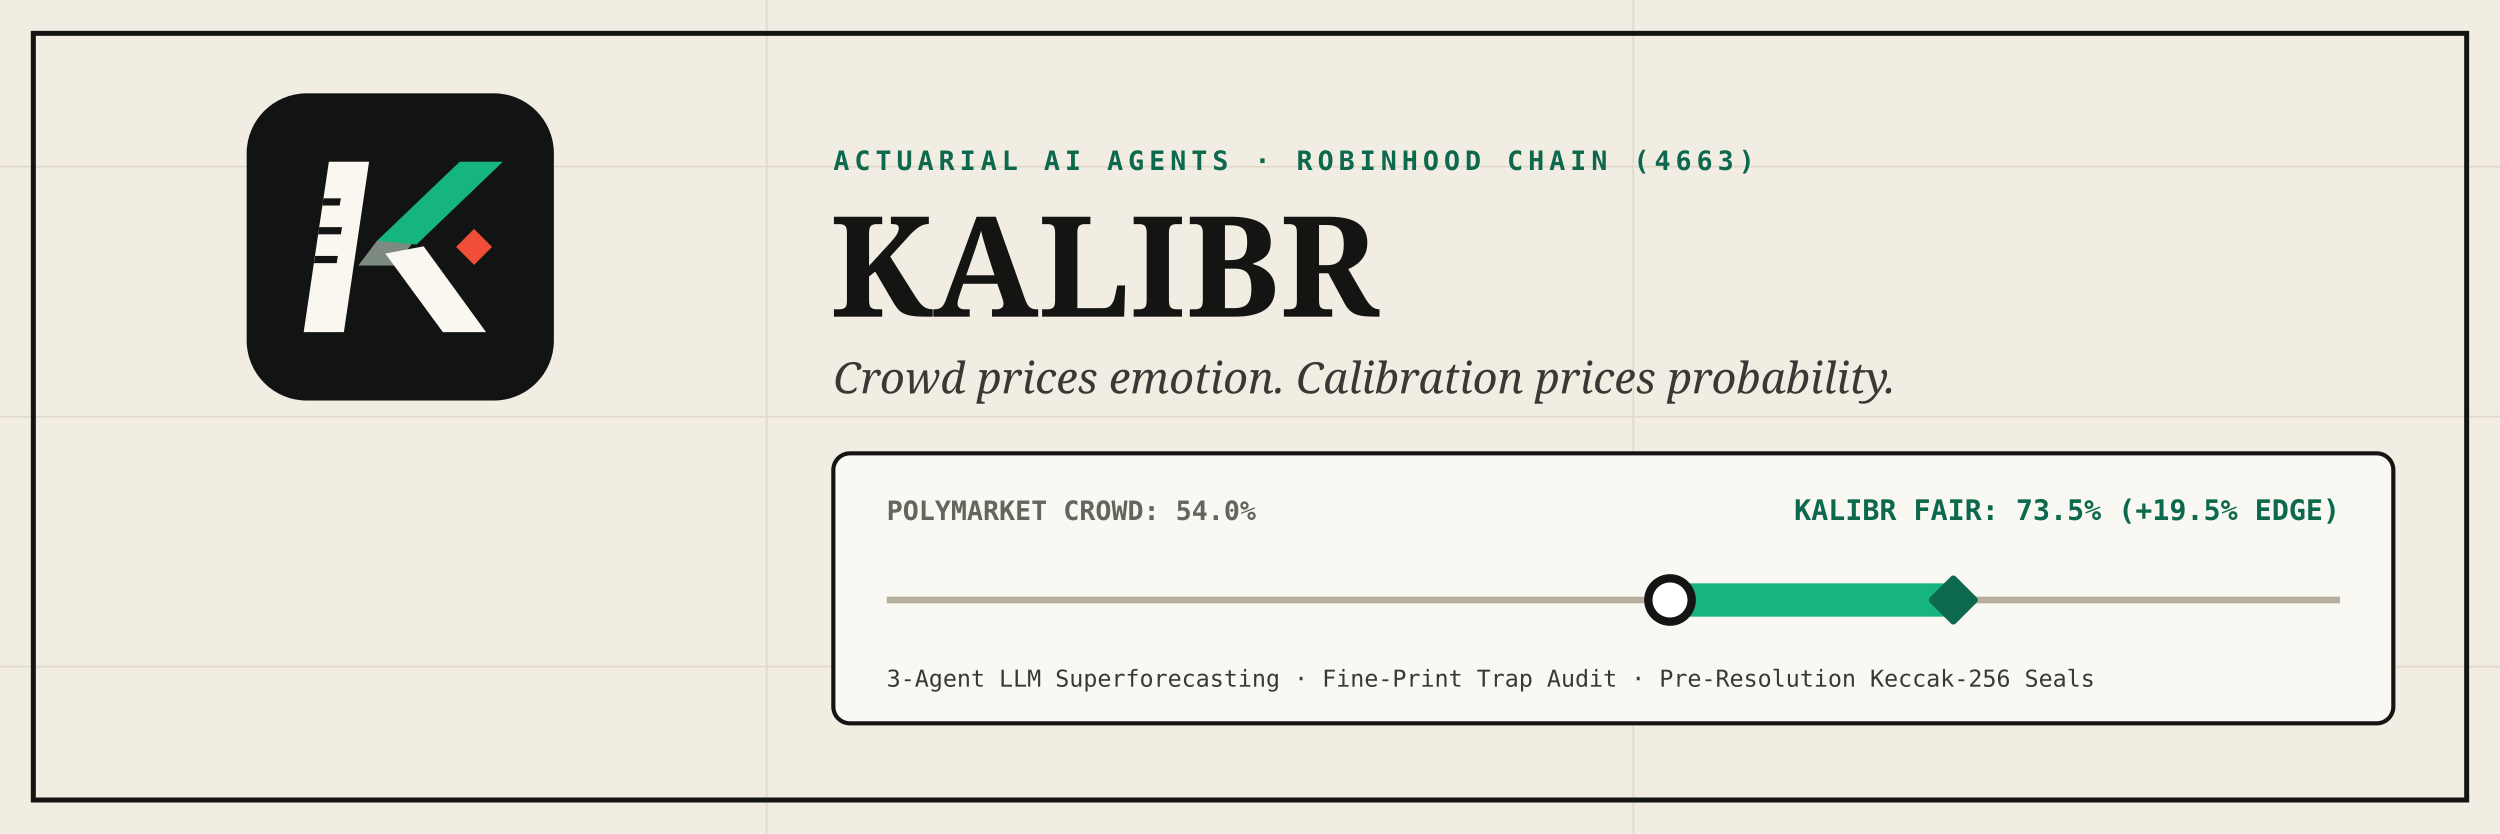
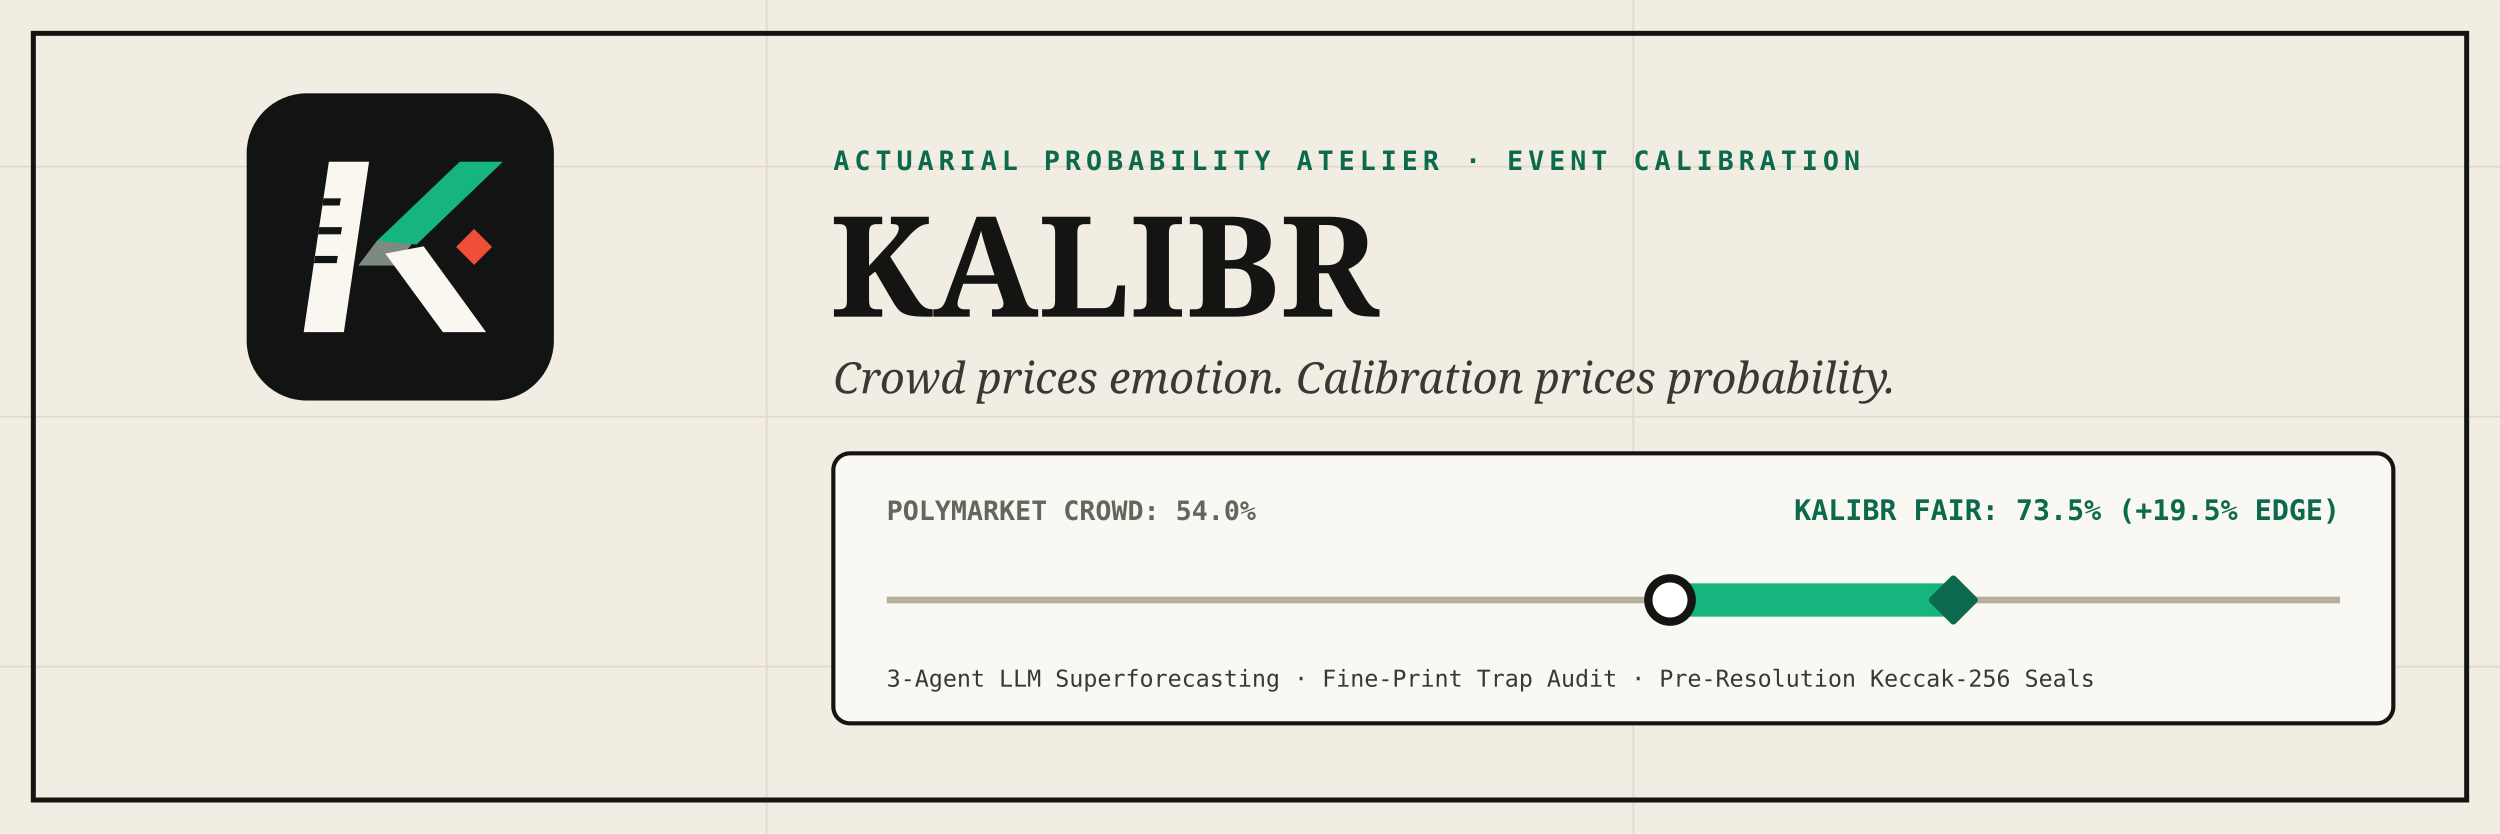
<svg xmlns="http://www.w3.org/2000/svg" viewBox="0 0 1500 500" width="1500" height="500">
  <rect width="1500" height="500" fill="#F2EDE3" />
  <g stroke="#E0D9CA" stroke-width="1">
    <line x1="0" y1="100" x2="1500" y2="100" />
    <line x1="0" y1="250" x2="1500" y2="250" />
    <line x1="0" y1="400" x2="1500" y2="400" />
    <line x1="460" y1="0" x2="460" y2="500" />
    <line x1="980" y1="0" x2="980" y2="500" />
  </g>
  <rect x="20" y="20" width="1460" height="460" fill="none" stroke="#141513" stroke-width="3" />
  <g transform="translate(148 56) scale(0.18)">
    <rect width="1024" height="1024" rx="200" fill="#111412" />
    <polygon points="274,228 408,228 324,796 190,796" fill="#FAF7F0" />
    <polygon points="256,350 314,350 310,374 252,374" fill="#111412" />
    <polygon points="242,446 318,446 314,470 238,470" fill="#111412" />
    <polygon points="228,542 304,542 300,566 224,566" fill="#111412" />
    <polygon points="434,492 558,492 496,574 372,574" fill="#7D8A82" />
    <polygon points="434,492 710,228 854,228 566,504" fill="#16B57D" />
    <polygon points="462,534 590,510 798,796 654,796" fill="#FAF7F0" />
    <polygon points="758,452 818,512 758,572 698,512" fill="#F04E37" />
  </g>
-   <text x="500" y="102" font-family="Consolas" font-weight="bold" font-size="16" fill="#0C694D" letter-spacing="3">ACTUARIAL AI AGENTS · ROBINHOOD CHAIN (4663)</text>
+   <text x="500" y="102" font-family="Consolas" font-weight="bold" font-size="16" fill="#0C694D" letter-spacing="3">ACTUARIAL PROBABILITY ATELIER · EVENT CALIBRATION</text>
  <text x="498" y="190" font-family="Georgia" font-weight="bold" font-size="84" fill="#141513">KALIBR</text>
  <text x="500" y="236" font-family="Georgia" font-style="italic" font-size="26" fill="#383934">Crowd prices emotion. Calibration prices probability.</text>
  <rect x="500" y="272" width="936" height="162" rx="10" fill="#FAF8F3" stroke="#141513" stroke-width="2.5" />
  <text x="532" y="312" font-family="Consolas" font-weight="bold" font-size="16" fill="#66655D">POLYMARKET CROWD: 54.0%</text>
  <text x="1404" y="312" text-anchor="end" font-family="Consolas" font-weight="bold" font-size="17" fill="#0C694D">KALIBR FAIR: 73.5% (+19.5% EDGE)</text>
  <line x1="532" y1="360" x2="1404" y2="360" stroke="#B8B09F" stroke-width="4" />
  <rect x="1002" y="350" width="170" height="20" rx="4" fill="#16B57D" />
  <circle cx="1002" cy="360" r="13" fill="#FFFFFF" stroke="#141513" stroke-width="5" />
  <g transform="translate(1172 360) rotate(45)">
    <rect x="-11" y="-11" width="22" height="22" rx="2" fill="#0C694D" />
  </g>
  <text x="532" y="412" font-family="Consolas" font-size="14" fill="#383934">3-Agent LLM Superforecasting  ·  Fine-Print Trap Audit  ·  Pre-Resolution Keccak-256 Seals</text>
</svg>
